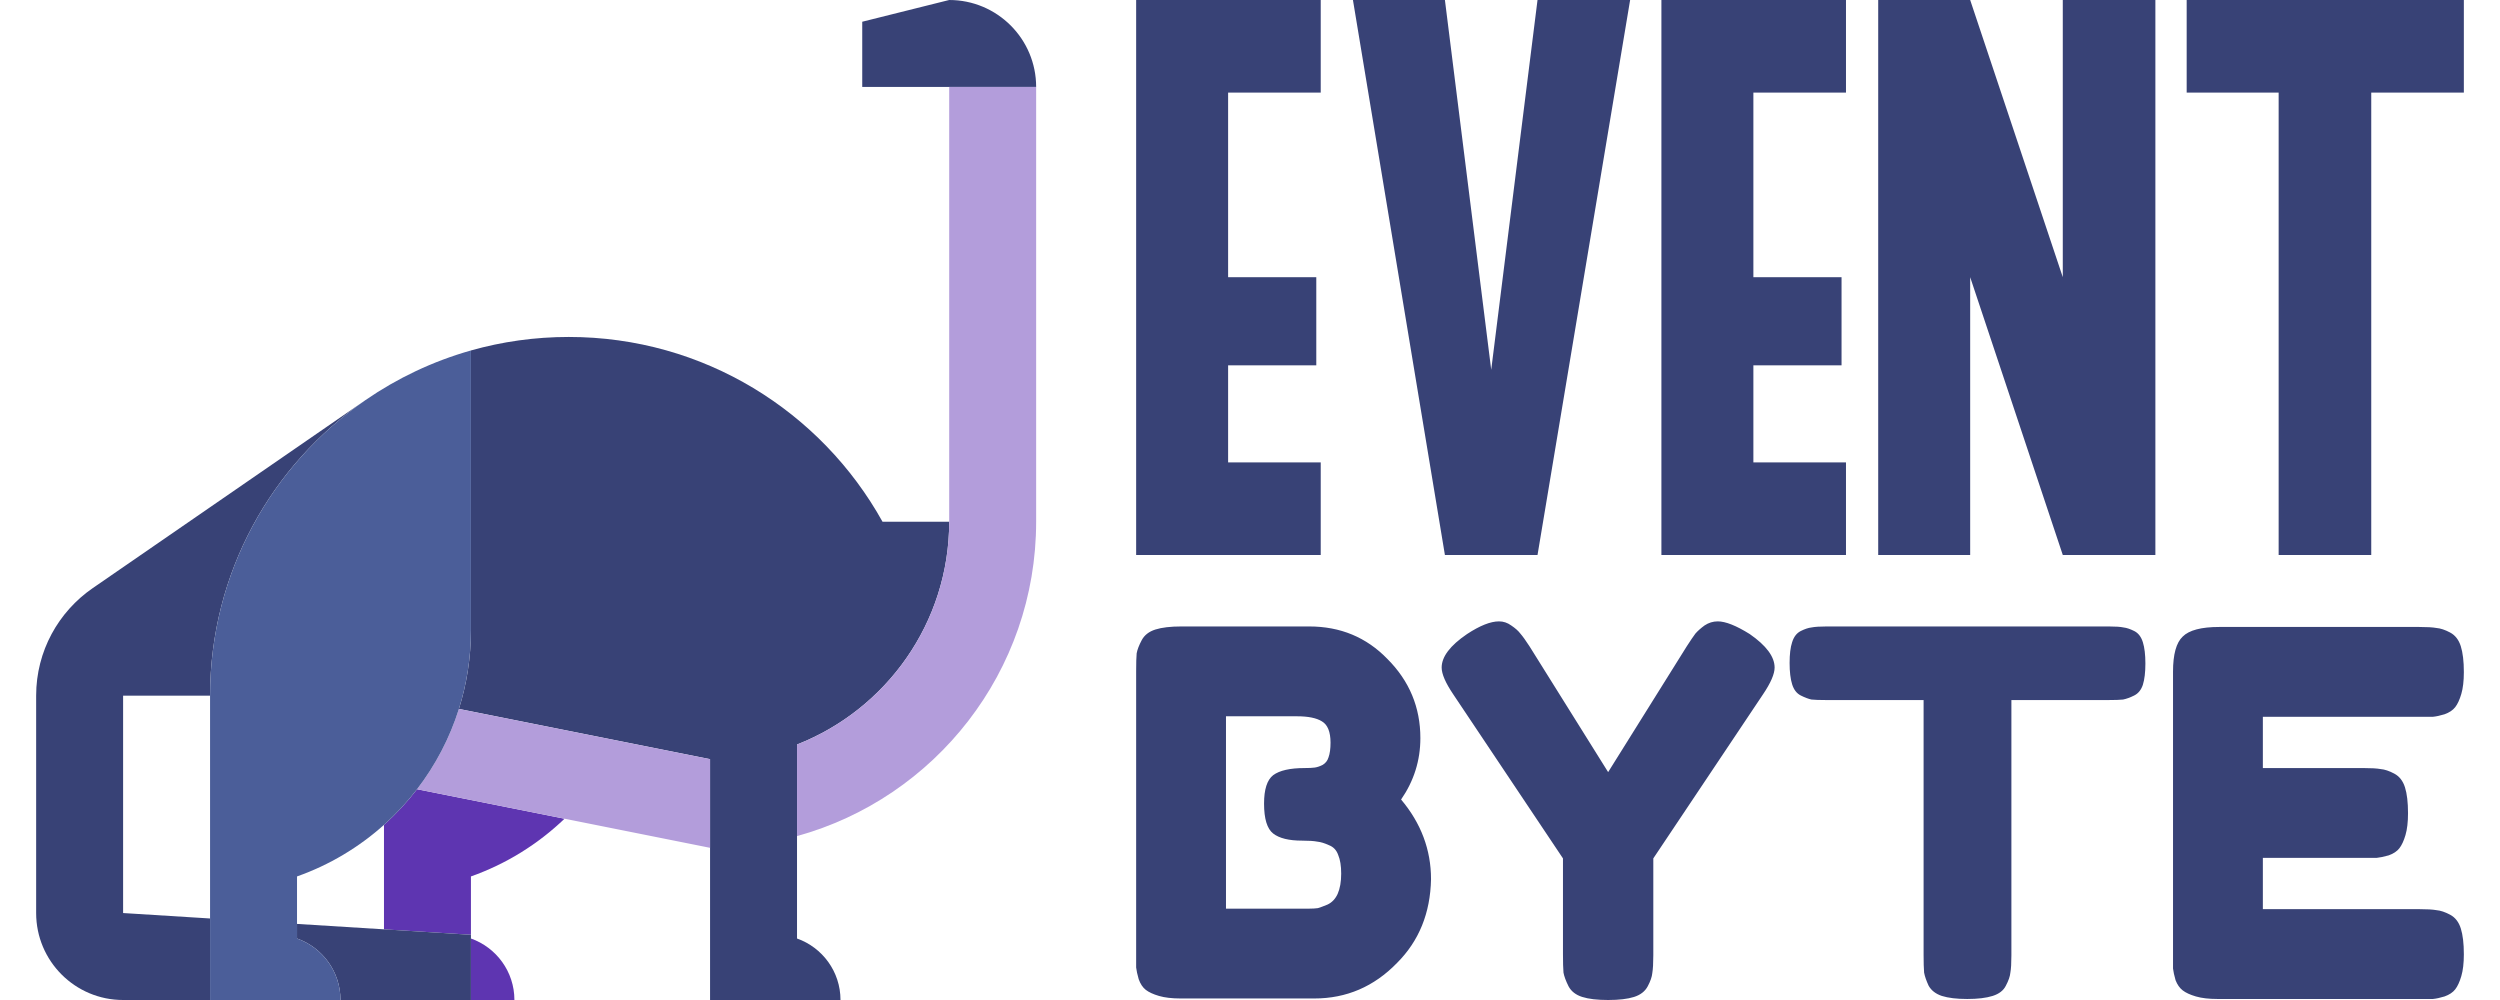
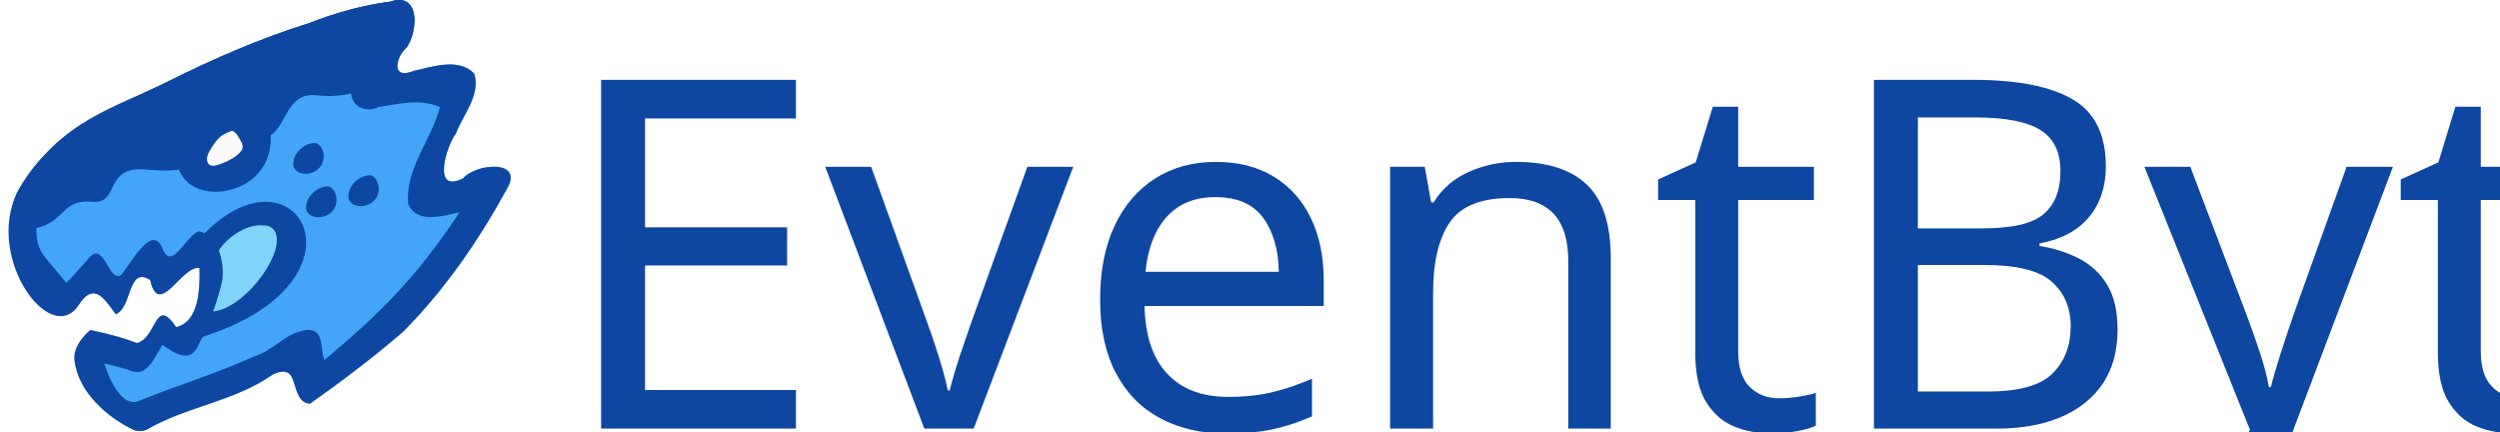
- <svg xmlns="http://www.w3.org/2000/svg" width="500" height="200" viewBox="0 0 500 200" id="svg2" version="1.1">
-   <defs id="defs4" />
-   <g id="layer1" transform="translate(0,-852.3622)">
+ <svg xmlns="http://www.w3.org/2000/svg" width="580" height="100" viewBox="0 0 580 100" id="svg2" version="1.1">
+   <defs id="defs4">
+     <clipPath id="clipPath171994" clipPathUnits="userSpaceOnUse">
+       <rect ry="2.088" rx="2.088" y="2285.378" x="1154.711" height="215.526" width="360.707" id="rect171996" style="opacity:0.66;fill:#00b0ff;fill-opacity:1;stroke:none;stroke-width:5;stroke-linecap:round;stroke-linejoin:round;stroke-miterlimit:4;stroke-dasharray:none;stroke-dashoffset:0;stroke-opacity:1" />
+     </clipPath>
+     <clipPath id="clipPath90806" clipPathUnits="userSpaceOnUse">
+       <rect ry="2.088" rx="2.054" y="2274.901" x="1067.237" height="286.62" width="183.264" id="rect90808" style="opacity:0.66;fill:#00b0ff;fill-opacity:1;stroke:none;stroke-width:5;stroke-linecap:round;stroke-linejoin:round;stroke-miterlimit:4;stroke-dasharray:none;stroke-dashoffset:0;stroke-opacity:1" />
+     </clipPath>
+     <clipPath clipPathUnits="userSpaceOnUse" id="clipPath171994-75">
+       <rect style="opacity:0.66;fill:#00b0ff;fill-opacity:1;stroke:none;stroke-width:5;stroke-linecap:round;stroke-linejoin:round;stroke-miterlimit:4;stroke-dasharray:none;stroke-dashoffset:0;stroke-opacity:1" id="rect171996-3" width="360.707" height="215.526" x="1154.711" y="2285.378" rx="2.088" ry="2.088" />
+     </clipPath>
+     <clipPath clipPathUnits="userSpaceOnUse" id="clipPath90806-5">
+       <rect style="opacity:0.66;fill:#00b0ff;fill-opacity:1;stroke:none;stroke-width:5;stroke-linecap:round;stroke-linejoin:round;stroke-miterlimit:4;stroke-dasharray:none;stroke-dashoffset:0;stroke-opacity:1" id="rect90808-6" width="183.264" height="286.62" x="1067.237" y="2274.901" rx="2.054" ry="2.088" />
+     </clipPath>
+     <clipPath id="clipPath171994-7" clipPathUnits="userSpaceOnUse">
+       <rect ry="2.088" rx="2.088" y="2285.378" x="1154.711" height="215.526" width="360.707" id="rect171996-5" style="opacity:0.66;fill:#00b0ff;fill-opacity:1;stroke:none;stroke-width:5;stroke-linecap:round;stroke-linejoin:round;stroke-miterlimit:4;stroke-dasharray:none;stroke-dashoffset:0;stroke-opacity:1" />
+     </clipPath>
+     <clipPath id="clipPath90806-3" clipPathUnits="userSpaceOnUse">
+       <rect ry="2.088" rx="2.054" y="2274.901" x="1067.237" height="286.62" width="183.264" id="rect90808-5" style="opacity:0.66;fill:#00b0ff;fill-opacity:1;stroke:none;stroke-width:5;stroke-linecap:round;stroke-linejoin:round;stroke-miterlimit:4;stroke-dasharray:none;stroke-dashoffset:0;stroke-opacity:1" />
+     </clipPath>
+     <clipPath clipPathUnits="userSpaceOnUse" id="clipPath171994-753562">
+       <rect style="opacity:0.66;fill:#00b0ff;fill-opacity:1;stroke:none;stroke-width:5;stroke-linecap:round;stroke-linejoin:round;stroke-miterlimit:4;stroke-dasharray:none;stroke-dashoffset:0;stroke-opacity:1" id="rect171996-9" width="360.707" height="215.526" x="1154.711" y="2285.378" rx="2.088" ry="2.088" />
+     </clipPath>
+     <clipPath clipPathUnits="userSpaceOnUse" id="clipPath90806-1">
+       <rect style="opacity:0.66;fill:#00b0ff;fill-opacity:1;stroke:none;stroke-width:5;stroke-linecap:round;stroke-linejoin:round;stroke-miterlimit:4;stroke-dasharray:none;stroke-dashoffset:0;stroke-opacity:1" id="rect90808-2" width="183.264" height="286.62" x="1067.237" y="2274.901" rx="2.054" ry="2.088" />
+     </clipPath>
+     <clipPath id="clipPath171994-7-70" clipPathUnits="userSpaceOnUse">
+       <rect ry="2.088" rx="2.088" y="2285.378" x="1154.711" height="215.526" width="360.707" id="rect171996-5-9" style="opacity:0.66;fill:#00b0ff;fill-opacity:1;stroke:none;stroke-width:5;stroke-linecap:round;stroke-linejoin:round;stroke-miterlimit:4;stroke-dasharray:none;stroke-dashoffset:0;stroke-opacity:1" />
+     </clipPath>
+     <clipPath id="clipPath90806-3-3" clipPathUnits="userSpaceOnUse">
+       <rect ry="2.088" rx="2.054" y="2274.901" x="1067.237" height="286.62" width="183.264" id="rect90808-5-6" style="opacity:0.66;fill:#00b0ff;fill-opacity:1;stroke:none;stroke-width:5;stroke-linecap:round;stroke-linejoin:round;stroke-miterlimit:4;stroke-dasharray:none;stroke-dashoffset:0;stroke-opacity:1" />
+     </clipPath>
+     <clipPath id="clipPath171994-753" clipPathUnits="userSpaceOnUse">
+       <rect ry="2.088" rx="2.088" y="2285.378" x="1154.711" height="215.526" width="360.707" id="rect171996-56" style="opacity:0.66;fill:#00b0ff;fill-opacity:1;stroke:none;stroke-width:5;stroke-linecap:round;stroke-linejoin:round;stroke-miterlimit:4;stroke-dasharray:none;stroke-dashoffset:0;stroke-opacity:1" />
+     </clipPath>
+     <clipPath id="clipPath90806-2" clipPathUnits="userSpaceOnUse">
+       <rect ry="2.088" rx="2.054" y="2274.901" x="1067.237" height="286.62" width="183.264" id="rect90808-9" style="opacity:0.66;fill:#00b0ff;fill-opacity:1;stroke:none;stroke-width:5;stroke-linecap:round;stroke-linejoin:round;stroke-miterlimit:4;stroke-dasharray:none;stroke-dashoffset:0;stroke-opacity:1" />
+     </clipPath>
+     <clipPath clipPathUnits="userSpaceOnUse" id="clipPath171994-75-0">
+       <rect style="opacity:0.66;fill:#00b0ff;fill-opacity:1;stroke:none;stroke-width:5;stroke-linecap:round;stroke-linejoin:round;stroke-miterlimit:4;stroke-dasharray:none;stroke-dashoffset:0;stroke-opacity:1" id="rect171996-3-62" width="360.707" height="215.526" x="1154.711" y="2285.378" rx="2.088" ry="2.088" />
+     </clipPath>
+     <clipPath clipPathUnits="userSpaceOnUse" id="clipPath90806-5-6">
+       <rect style="opacity:0.66;fill:#00b0ff;fill-opacity:1;stroke:none;stroke-width:5;stroke-linecap:round;stroke-linejoin:round;stroke-miterlimit:4;stroke-dasharray:none;stroke-dashoffset:0;stroke-opacity:1" id="rect90808-6-1" width="183.264" height="286.62" x="1067.237" y="2274.901" rx="2.054" ry="2.088" />
+     </clipPath>
+     <clipPath id="clipPath171994-7-1" clipPathUnits="userSpaceOnUse">
+       <rect ry="2.088" rx="2.088" y="2285.378" x="1154.711" height="215.526" width="360.707" id="rect171996-5-2" style="opacity:0.66;fill:#00b0ff;fill-opacity:1;stroke:none;stroke-width:5;stroke-linecap:round;stroke-linejoin:round;stroke-miterlimit:4;stroke-dasharray:none;stroke-dashoffset:0;stroke-opacity:1" />
+     </clipPath>
+     <clipPath id="clipPath90806-3-7" clipPathUnits="userSpaceOnUse">
+       <rect ry="2.088" rx="2.054" y="2274.901" x="1067.237" height="286.62" width="183.264" id="rect90808-5-0" style="opacity:0.66;fill:#00b0ff;fill-opacity:1;stroke:none;stroke-width:5;stroke-linecap:round;stroke-linejoin:round;stroke-miterlimit:4;stroke-dasharray:none;stroke-dashoffset:0;stroke-opacity:1" />
+     </clipPath>
+     <clipPath id="clipPath171994-7535" clipPathUnits="userSpaceOnUse">
+       <rect ry="2.088" rx="2.088" y="2285.378" x="1154.711" height="215.526" width="360.707" id="rect171996-6" style="opacity:0.66;fill:#00b0ff;fill-opacity:1;stroke:none;stroke-width:5;stroke-linecap:round;stroke-linejoin:round;stroke-miterlimit:4;stroke-dasharray:none;stroke-dashoffset:0;stroke-opacity:1" />
+     </clipPath>
+     <clipPath id="clipPath90806-29" clipPathUnits="userSpaceOnUse">
+       <rect ry="2.088" rx="2.054" y="2274.901" x="1067.237" height="286.62" width="183.264" id="rect90808-1" style="opacity:0.66;fill:#00b0ff;fill-opacity:1;stroke:none;stroke-width:5;stroke-linecap:round;stroke-linejoin:round;stroke-miterlimit:4;stroke-dasharray:none;stroke-dashoffset:0;stroke-opacity:1" />
+     </clipPath>
+     <clipPath clipPathUnits="userSpaceOnUse" id="clipPath171994-7-2">
+       <rect style="opacity:0.66;fill:#00b0ff;fill-opacity:1;stroke:none;stroke-width:5;stroke-linecap:round;stroke-linejoin:round;stroke-miterlimit:4;stroke-dasharray:none;stroke-dashoffset:0;stroke-opacity:1" id="rect171996-5-7" width="360.707" height="215.526" x="1154.711" y="2285.378" rx="2.088" ry="2.088" />
+     </clipPath>
+     <clipPath clipPathUnits="userSpaceOnUse" id="clipPath90806-3-0">
+       <rect style="opacity:0.66;fill:#00b0ff;fill-opacity:1;stroke:none;stroke-width:5;stroke-linecap:round;stroke-linejoin:round;stroke-miterlimit:4;stroke-dasharray:none;stroke-dashoffset:0;stroke-opacity:1" id="rect90808-5-9" width="183.264" height="286.62" x="1067.237" y="2274.901" rx="2.054" ry="2.088" />
+     </clipPath>
+     <clipPath clipPathUnits="userSpaceOnUse" id="clipPath171994-753-3">
+       <rect style="opacity:0.66;fill:#00b0ff;fill-opacity:1;stroke:none;stroke-width:5;stroke-linecap:round;stroke-linejoin:round;stroke-miterlimit:4;stroke-dasharray:none;stroke-dashoffset:0;stroke-opacity:1" id="rect171996-56-6" width="360.707" height="215.526" x="1154.711" y="2285.378" rx="2.088" ry="2.088" />
+     </clipPath>
+     <clipPath clipPathUnits="userSpaceOnUse" id="clipPath90806-2-0">
+       <rect style="opacity:0.66;fill:#00b0ff;fill-opacity:1;stroke:none;stroke-width:5;stroke-linecap:round;stroke-linejoin:round;stroke-miterlimit:4;stroke-dasharray:none;stroke-dashoffset:0;stroke-opacity:1" id="rect90808-9-6" width="183.264" height="286.62" x="1067.237" y="2274.901" rx="2.054" ry="2.088" />
+     </clipPath>
+     <clipPath id="clipPath171994-75-2" clipPathUnits="userSpaceOnUse">
+       <rect ry="2.088" rx="2.088" y="2285.378" x="1154.711" height="215.526" width="360.707" id="rect171996-3-6" style="opacity:0.66;fill:#00b0ff;fill-opacity:1;stroke:none;stroke-width:5;stroke-linecap:round;stroke-linejoin:round;stroke-miterlimit:4;stroke-dasharray:none;stroke-dashoffset:0;stroke-opacity:1" />
+     </clipPath>
+     <clipPath id="clipPath90806-5-1" clipPathUnits="userSpaceOnUse">
+       <rect ry="2.088" rx="2.054" y="2274.901" x="1067.237" height="286.62" width="183.264" id="rect90808-6-8" style="opacity:0.66;fill:#00b0ff;fill-opacity:1;stroke:none;stroke-width:5;stroke-linecap:round;stroke-linejoin:round;stroke-miterlimit:4;stroke-dasharray:none;stroke-dashoffset:0;stroke-opacity:1" />
+     </clipPath>
+     <clipPath clipPathUnits="userSpaceOnUse" id="clipPath171994-7-1-7">
+       <rect style="opacity:0.66;fill:#00b0ff;fill-opacity:1;stroke:none;stroke-width:5;stroke-linecap:round;stroke-linejoin:round;stroke-miterlimit:4;stroke-dasharray:none;stroke-dashoffset:0;stroke-opacity:1" id="rect171996-5-2-9" width="360.707" height="215.526" x="1154.711" y="2285.378" rx="2.088" ry="2.088" />
+     </clipPath>
+     <clipPath clipPathUnits="userSpaceOnUse" id="clipPath90806-3-7-2">
+       <rect style="opacity:0.66;fill:#00b0ff;fill-opacity:1;stroke:none;stroke-width:5;stroke-linecap:round;stroke-linejoin:round;stroke-miterlimit:4;stroke-dasharray:none;stroke-dashoffset:0;stroke-opacity:1" id="rect90808-5-0-0" width="183.264" height="286.62" x="1067.237" y="2274.901" rx="2.054" ry="2.088" />
+     </clipPath>
+     <clipPath id="clipPath171994-75356" clipPathUnits="userSpaceOnUse">
+       <rect ry="2.088" rx="2.088" y="2285.378" x="1154.711" height="215.526" width="360.707" id="rect171996-2" style="opacity:0.66;fill:#00b0ff;fill-opacity:1;stroke:none;stroke-width:5;stroke-linecap:round;stroke-linejoin:round;stroke-miterlimit:4;stroke-dasharray:none;stroke-dashoffset:0;stroke-opacity:1" />
+     </clipPath>
+     <clipPath id="clipPath90806-9" clipPathUnits="userSpaceOnUse">
+       <rect ry="2.088" rx="2.054" y="2274.901" x="1067.237" height="286.62" width="183.264" id="rect90808-12" style="opacity:0.66;fill:#00b0ff;fill-opacity:1;stroke:none;stroke-width:5;stroke-linecap:round;stroke-linejoin:round;stroke-miterlimit:4;stroke-dasharray:none;stroke-dashoffset:0;stroke-opacity:1" />
+     </clipPath>
+     <clipPath clipPathUnits="userSpaceOnUse" id="clipPath171994-7-7">
+       <rect style="opacity:0.66;fill:#00b0ff;fill-opacity:1;stroke:none;stroke-width:5;stroke-linecap:round;stroke-linejoin:round;stroke-miterlimit:4;stroke-dasharray:none;stroke-dashoffset:0;stroke-opacity:1" id="rect171996-5-0" width="360.707" height="215.526" x="1154.711" y="2285.378" rx="2.088" ry="2.088" />
+     </clipPath>
+     <clipPath clipPathUnits="userSpaceOnUse" id="clipPath90806-3-9">
+       <rect style="opacity:0.66;fill:#00b0ff;fill-opacity:1;stroke:none;stroke-width:5;stroke-linecap:round;stroke-linejoin:round;stroke-miterlimit:4;stroke-dasharray:none;stroke-dashoffset:0;stroke-opacity:1" id="rect90808-5-3" width="183.264" height="286.62" x="1067.237" y="2274.901" rx="2.054" ry="2.088" />
+     </clipPath>
+     <clipPath clipPathUnits="userSpaceOnUse" id="clipPath171994-753-6">
+       <rect style="opacity:0.66;fill:#00b0ff;fill-opacity:1;stroke:none;stroke-width:5;stroke-linecap:round;stroke-linejoin:round;stroke-miterlimit:4;stroke-dasharray:none;stroke-dashoffset:0;stroke-opacity:1" id="rect171996-56-0" width="360.707" height="215.526" x="1154.711" y="2285.378" rx="2.088" ry="2.088" />
+     </clipPath>
+     <clipPath clipPathUnits="userSpaceOnUse" id="clipPath90806-2-6">
+       <rect style="opacity:0.66;fill:#00b0ff;fill-opacity:1;stroke:none;stroke-width:5;stroke-linecap:round;stroke-linejoin:round;stroke-miterlimit:4;stroke-dasharray:none;stroke-dashoffset:0;stroke-opacity:1" id="rect90808-9-2" width="183.264" height="286.62" x="1067.237" y="2274.901" rx="2.054" ry="2.088" />
+     </clipPath>
+     <clipPath id="clipPath171994-75-6" clipPathUnits="userSpaceOnUse">
+       <rect ry="2.088" rx="2.088" y="2285.378" x="1154.711" height="215.526" width="360.707" id="rect171996-3-1" style="opacity:0.66;fill:#00b0ff;fill-opacity:1;stroke:none;stroke-width:5;stroke-linecap:round;stroke-linejoin:round;stroke-miterlimit:4;stroke-dasharray:none;stroke-dashoffset:0;stroke-opacity:1" />
+     </clipPath>
+     <clipPath id="clipPath90806-5-8" clipPathUnits="userSpaceOnUse">
+       <rect ry="2.088" rx="2.054" y="2274.901" x="1067.237" height="286.62" width="183.264" id="rect90808-6-7" style="opacity:0.66;fill:#00b0ff;fill-opacity:1;stroke:none;stroke-width:5;stroke-linecap:round;stroke-linejoin:round;stroke-miterlimit:4;stroke-dasharray:none;stroke-dashoffset:0;stroke-opacity:1" />
+     </clipPath>
+     <clipPath clipPathUnits="userSpaceOnUse" id="clipPath171994-7-1-9">
+       <rect style="opacity:0.66;fill:#00b0ff;fill-opacity:1;stroke:none;stroke-width:5;stroke-linecap:round;stroke-linejoin:round;stroke-miterlimit:4;stroke-dasharray:none;stroke-dashoffset:0;stroke-opacity:1" id="rect171996-5-2-2" width="360.707" height="215.526" x="1154.711" y="2285.378" rx="2.088" ry="2.088" />
+     </clipPath>
+     <clipPath clipPathUnits="userSpaceOnUse" id="clipPath90806-3-7-0">
+       <rect style="opacity:0.66;fill:#00b0ff;fill-opacity:1;stroke:none;stroke-width:5;stroke-linecap:round;stroke-linejoin:round;stroke-miterlimit:4;stroke-dasharray:none;stroke-dashoffset:0;stroke-opacity:1" id="rect90808-5-0-2" width="183.264" height="286.62" x="1067.237" y="2274.901" rx="2.054" ry="2.088" />
+     </clipPath>
+     <clipPath id="clipPath171994-8" clipPathUnits="userSpaceOnUse">
+       <rect ry="2.088" rx="2.088" y="2285.378" x="1154.711" height="215.526" width="360.707" id="rect171996-7" style="opacity:0.66;fill:#00b0ff;fill-opacity:1;stroke:none;stroke-width:5;stroke-linecap:round;stroke-linejoin:round;stroke-miterlimit:4;stroke-dasharray:none;stroke-dashoffset:0;stroke-opacity:1" />
+     </clipPath>
+     <clipPath id="clipPath90806-0" clipPathUnits="userSpaceOnUse">
+       <rect ry="2.088" rx="2.054" y="2274.901" x="1067.237" height="286.62" width="183.264" id="rect90808-4" style="opacity:0.66;fill:#00b0ff;fill-opacity:1;stroke:none;stroke-width:5;stroke-linecap:round;stroke-linejoin:round;stroke-miterlimit:4;stroke-dasharray:none;stroke-dashoffset:0;stroke-opacity:1" />
+     </clipPath>
+     <clipPath clipPathUnits="userSpaceOnUse" id="clipPath171994-75-8">
+       <rect style="opacity:0.66;fill:#00b0ff;fill-opacity:1;stroke:none;stroke-width:5;stroke-linecap:round;stroke-linejoin:round;stroke-miterlimit:4;stroke-dasharray:none;stroke-dashoffset:0;stroke-opacity:1" id="rect171996-3-0" width="360.707" height="215.526" x="1154.711" y="2285.378" rx="2.088" ry="2.088" />
+     </clipPath>
+     <clipPath clipPathUnits="userSpaceOnUse" id="clipPath90806-5-4">
+       <rect style="opacity:0.66;fill:#00b0ff;fill-opacity:1;stroke:none;stroke-width:5;stroke-linecap:round;stroke-linejoin:round;stroke-miterlimit:4;stroke-dasharray:none;stroke-dashoffset:0;stroke-opacity:1" id="rect90808-6-2" width="183.264" height="286.62" x="1067.237" y="2274.901" rx="2.054" ry="2.088" />
+     </clipPath>
+     <clipPath id="clipPath171994-7-9" clipPathUnits="userSpaceOnUse">
+       <rect ry="2.088" rx="2.088" y="2285.378" x="1154.711" height="215.526" width="360.707" id="rect171996-5-6" style="opacity:0.66;fill:#00b0ff;fill-opacity:1;stroke:none;stroke-width:5;stroke-linecap:round;stroke-linejoin:round;stroke-miterlimit:4;stroke-dasharray:none;stroke-dashoffset:0;stroke-opacity:1" />
+     </clipPath>
+     <clipPath id="clipPath90806-3-1" clipPathUnits="userSpaceOnUse">
+       <rect ry="2.088" rx="2.054" y="2274.901" x="1067.237" height="286.62" width="183.264" id="rect90808-5-04" style="opacity:0.66;fill:#00b0ff;fill-opacity:1;stroke:none;stroke-width:5;stroke-linecap:round;stroke-linejoin:round;stroke-miterlimit:4;stroke-dasharray:none;stroke-dashoffset:0;stroke-opacity:1" />
+     </clipPath>
+     <clipPath clipPathUnits="userSpaceOnUse" id="clipPath171994-753562-2">
+       <rect style="opacity:0.66;fill:#00b0ff;fill-opacity:1;stroke:none;stroke-width:5;stroke-linecap:round;stroke-linejoin:round;stroke-miterlimit:4;stroke-dasharray:none;stroke-dashoffset:0;stroke-opacity:1" id="rect171996-9-2" width="360.707" height="215.526" x="1154.711" y="2285.378" rx="2.088" ry="2.088" />
+     </clipPath>
+     <clipPath clipPathUnits="userSpaceOnUse" id="clipPath90806-1-2">
+       <rect style="opacity:0.66;fill:#00b0ff;fill-opacity:1;stroke:none;stroke-width:5;stroke-linecap:round;stroke-linejoin:round;stroke-miterlimit:4;stroke-dasharray:none;stroke-dashoffset:0;stroke-opacity:1" id="rect90808-2-0" width="183.264" height="286.62" x="1067.237" y="2274.901" rx="2.054" ry="2.088" />
+     </clipPath>
+     <clipPath id="clipPath171994-7-70-5" clipPathUnits="userSpaceOnUse">
+       <rect ry="2.088" rx="2.088" y="2285.378" x="1154.711" height="215.526" width="360.707" id="rect171996-5-9-5" style="opacity:0.66;fill:#00b0ff;fill-opacity:1;stroke:none;stroke-width:5;stroke-linecap:round;stroke-linejoin:round;stroke-miterlimit:4;stroke-dasharray:none;stroke-dashoffset:0;stroke-opacity:1" />
+     </clipPath>
+     <clipPath id="clipPath90806-3-3-2" clipPathUnits="userSpaceOnUse">
+       <rect ry="2.088" rx="2.054" y="2274.901" x="1067.237" height="286.62" width="183.264" id="rect90808-5-6-9" style="opacity:0.66;fill:#00b0ff;fill-opacity:1;stroke:none;stroke-width:5;stroke-linecap:round;stroke-linejoin:round;stroke-miterlimit:4;stroke-dasharray:none;stroke-dashoffset:0;stroke-opacity:1" />
+     </clipPath>
+     <clipPath id="clipPath171994-753-0" clipPathUnits="userSpaceOnUse">
+       <rect ry="2.088" rx="2.088" y="2285.378" x="1154.711" height="215.526" width="360.707" id="rect171996-56-2" style="opacity:0.66;fill:#00b0ff;fill-opacity:1;stroke:none;stroke-width:5;stroke-linecap:round;stroke-linejoin:round;stroke-miterlimit:4;stroke-dasharray:none;stroke-dashoffset:0;stroke-opacity:1" />
+     </clipPath>
+     <clipPath id="clipPath90806-2-8" clipPathUnits="userSpaceOnUse">
+       <rect ry="2.088" rx="2.054" y="2274.901" x="1067.237" height="286.62" width="183.264" id="rect90808-9-3" style="opacity:0.66;fill:#00b0ff;fill-opacity:1;stroke:none;stroke-width:5;stroke-linecap:round;stroke-linejoin:round;stroke-miterlimit:4;stroke-dasharray:none;stroke-dashoffset:0;stroke-opacity:1" />
+     </clipPath>
+     <clipPath clipPathUnits="userSpaceOnUse" id="clipPath171994-75-0-8">
+       <rect style="opacity:0.66;fill:#00b0ff;fill-opacity:1;stroke:none;stroke-width:5;stroke-linecap:round;stroke-linejoin:round;stroke-miterlimit:4;stroke-dasharray:none;stroke-dashoffset:0;stroke-opacity:1" id="rect171996-3-62-0" width="360.707" height="215.526" x="1154.711" y="2285.378" rx="2.088" ry="2.088" />
+     </clipPath>
+     <clipPath clipPathUnits="userSpaceOnUse" id="clipPath90806-5-6-4">
+       <rect style="opacity:0.66;fill:#00b0ff;fill-opacity:1;stroke:none;stroke-width:5;stroke-linecap:round;stroke-linejoin:round;stroke-miterlimit:4;stroke-dasharray:none;stroke-dashoffset:0;stroke-opacity:1" id="rect90808-6-1-0" width="183.264" height="286.62" x="1067.237" y="2274.901" rx="2.054" ry="2.088" />
+     </clipPath>
+     <clipPath id="clipPath171994-7-1-91" clipPathUnits="userSpaceOnUse">
+       <rect ry="2.088" rx="2.088" y="2285.378" x="1154.711" height="215.526" width="360.707" id="rect171996-5-2-96" style="opacity:0.66;fill:#00b0ff;fill-opacity:1;stroke:none;stroke-width:5;stroke-linecap:round;stroke-linejoin:round;stroke-miterlimit:4;stroke-dasharray:none;stroke-dashoffset:0;stroke-opacity:1" />
+     </clipPath>
+     <clipPath id="clipPath90806-3-7-25" clipPathUnits="userSpaceOnUse">
+       <rect ry="2.088" rx="2.054" y="2274.901" x="1067.237" height="286.62" width="183.264" id="rect90808-5-0-4" style="opacity:0.66;fill:#00b0ff;fill-opacity:1;stroke:none;stroke-width:5;stroke-linecap:round;stroke-linejoin:round;stroke-miterlimit:4;stroke-dasharray:none;stroke-dashoffset:0;stroke-opacity:1" />
+     </clipPath>
+     <clipPath id="clipPath171994-7535-4" clipPathUnits="userSpaceOnUse">
+       <rect ry="2.088" rx="2.088" y="2285.378" x="1154.711" height="215.526" width="360.707" id="rect171996-6-9" style="opacity:0.66;fill:#00b0ff;fill-opacity:1;stroke:none;stroke-width:5;stroke-linecap:round;stroke-linejoin:round;stroke-miterlimit:4;stroke-dasharray:none;stroke-dashoffset:0;stroke-opacity:1" />
+     </clipPath>
+     <clipPath id="clipPath90806-29-9" clipPathUnits="userSpaceOnUse">
+       <rect ry="2.088" rx="2.054" y="2274.901" x="1067.237" height="286.62" width="183.264" id="rect90808-1-3" style="opacity:0.66;fill:#00b0ff;fill-opacity:1;stroke:none;stroke-width:5;stroke-linecap:round;stroke-linejoin:round;stroke-miterlimit:4;stroke-dasharray:none;stroke-dashoffset:0;stroke-opacity:1" />
+     </clipPath>
+     <clipPath clipPathUnits="userSpaceOnUse" id="clipPath171994-7-2-6">
+       <rect style="opacity:0.66;fill:#00b0ff;fill-opacity:1;stroke:none;stroke-width:5;stroke-linecap:round;stroke-linejoin:round;stroke-miterlimit:4;stroke-dasharray:none;stroke-dashoffset:0;stroke-opacity:1" id="rect171996-5-7-0" width="360.707" height="215.526" x="1154.711" y="2285.378" rx="2.088" ry="2.088" />
+     </clipPath>
+     <clipPath clipPathUnits="userSpaceOnUse" id="clipPath90806-3-0-5">
+       <rect style="opacity:0.66;fill:#00b0ff;fill-opacity:1;stroke:none;stroke-width:5;stroke-linecap:round;stroke-linejoin:round;stroke-miterlimit:4;stroke-dasharray:none;stroke-dashoffset:0;stroke-opacity:1" id="rect90808-5-9-0" width="183.264" height="286.62" x="1067.237" y="2274.901" rx="2.054" ry="2.088" />
+     </clipPath>
+     <clipPath clipPathUnits="userSpaceOnUse" id="clipPath171994-753-3-2">
+       <rect style="opacity:0.66;fill:#00b0ff;fill-opacity:1;stroke:none;stroke-width:5;stroke-linecap:round;stroke-linejoin:round;stroke-miterlimit:4;stroke-dasharray:none;stroke-dashoffset:0;stroke-opacity:1" id="rect171996-56-6-9" width="360.707" height="215.526" x="1154.711" y="2285.378" rx="2.088" ry="2.088" />
+     </clipPath>
+     <clipPath clipPathUnits="userSpaceOnUse" id="clipPath90806-2-0-4">
+       <rect style="opacity:0.66;fill:#00b0ff;fill-opacity:1;stroke:none;stroke-width:5;stroke-linecap:round;stroke-linejoin:round;stroke-miterlimit:4;stroke-dasharray:none;stroke-dashoffset:0;stroke-opacity:1" id="rect90808-9-6-3" width="183.264" height="286.62" x="1067.237" y="2274.901" rx="2.054" ry="2.088" />
+     </clipPath>
+     <clipPath id="clipPath171994-75-2-5" clipPathUnits="userSpaceOnUse">
+       <rect ry="2.088" rx="2.088" y="2285.378" x="1154.711" height="215.526" width="360.707" id="rect171996-3-6-1" style="opacity:0.66;fill:#00b0ff;fill-opacity:1;stroke:none;stroke-width:5;stroke-linecap:round;stroke-linejoin:round;stroke-miterlimit:4;stroke-dasharray:none;stroke-dashoffset:0;stroke-opacity:1" />
+     </clipPath>
+     <clipPath id="clipPath90806-5-1-7" clipPathUnits="userSpaceOnUse">
+       <rect ry="2.088" rx="2.054" y="2274.901" x="1067.237" height="286.62" width="183.264" id="rect90808-6-8-4" style="opacity:0.66;fill:#00b0ff;fill-opacity:1;stroke:none;stroke-width:5;stroke-linecap:round;stroke-linejoin:round;stroke-miterlimit:4;stroke-dasharray:none;stroke-dashoffset:0;stroke-opacity:1" />
+     </clipPath>
+     <clipPath clipPathUnits="userSpaceOnUse" id="clipPath171994-7-1-7-3">
+       <rect style="opacity:0.66;fill:#00b0ff;fill-opacity:1;stroke:none;stroke-width:5;stroke-linecap:round;stroke-linejoin:round;stroke-miterlimit:4;stroke-dasharray:none;stroke-dashoffset:0;stroke-opacity:1" id="rect171996-5-2-9-1" width="360.707" height="215.526" x="1154.711" y="2285.378" rx="2.088" ry="2.088" />
+     </clipPath>
+     <clipPath clipPathUnits="userSpaceOnUse" id="clipPath90806-3-7-2-4">
+       <rect style="opacity:0.66;fill:#00b0ff;fill-opacity:1;stroke:none;stroke-width:5;stroke-linecap:round;stroke-linejoin:round;stroke-miterlimit:4;stroke-dasharray:none;stroke-dashoffset:0;stroke-opacity:1" id="rect90808-5-0-0-6" width="183.264" height="286.62" x="1067.237" y="2274.901" rx="2.054" ry="2.088" />
+     </clipPath>
+     <clipPath id="clipPath171994-75356-9" clipPathUnits="userSpaceOnUse">
+       <rect ry="2.088" rx="2.088" y="2285.378" x="1154.711" height="215.526" width="360.707" id="rect171996-2-4" style="opacity:0.66;fill:#00b0ff;fill-opacity:1;stroke:none;stroke-width:5;stroke-linecap:round;stroke-linejoin:round;stroke-miterlimit:4;stroke-dasharray:none;stroke-dashoffset:0;stroke-opacity:1" />
+     </clipPath>
+     <clipPath id="clipPath90806-9-2" clipPathUnits="userSpaceOnUse">
+       <rect ry="2.088" rx="2.054" y="2274.901" x="1067.237" height="286.62" width="183.264" id="rect90808-12-2" style="opacity:0.66;fill:#00b0ff;fill-opacity:1;stroke:none;stroke-width:5;stroke-linecap:round;stroke-linejoin:round;stroke-miterlimit:4;stroke-dasharray:none;stroke-dashoffset:0;stroke-opacity:1" />
+     </clipPath>
+     <clipPath clipPathUnits="userSpaceOnUse" id="clipPath171994-7-7-6">
+       <rect style="opacity:0.66;fill:#00b0ff;fill-opacity:1;stroke:none;stroke-width:5;stroke-linecap:round;stroke-linejoin:round;stroke-miterlimit:4;stroke-dasharray:none;stroke-dashoffset:0;stroke-opacity:1" id="rect171996-5-0-4" width="360.707" height="215.526" x="1154.711" y="2285.378" rx="2.088" ry="2.088" />
+     </clipPath>
+     <clipPath clipPathUnits="userSpaceOnUse" id="clipPath90806-3-9-1">
+       <rect style="opacity:0.66;fill:#00b0ff;fill-opacity:1;stroke:none;stroke-width:5;stroke-linecap:round;stroke-linejoin:round;stroke-miterlimit:4;stroke-dasharray:none;stroke-dashoffset:0;stroke-opacity:1" id="rect90808-5-3-2" width="183.264" height="286.62" x="1067.237" y="2274.901" rx="2.054" ry="2.088" />
+     </clipPath>
+     <clipPath clipPathUnits="userSpaceOnUse" id="clipPath171994-753-6-8">
+       <rect style="opacity:0.66;fill:#00b0ff;fill-opacity:1;stroke:none;stroke-width:5;stroke-linecap:round;stroke-linejoin:round;stroke-miterlimit:4;stroke-dasharray:none;stroke-dashoffset:0;stroke-opacity:1" id="rect171996-56-0-8" width="360.707" height="215.526" x="1154.711" y="2285.378" rx="2.088" ry="2.088" />
+     </clipPath>
+     <clipPath clipPathUnits="userSpaceOnUse" id="clipPath90806-2-6-9">
+       <rect style="opacity:0.66;fill:#00b0ff;fill-opacity:1;stroke:none;stroke-width:5;stroke-linecap:round;stroke-linejoin:round;stroke-miterlimit:4;stroke-dasharray:none;stroke-dashoffset:0;stroke-opacity:1" id="rect90808-9-2-2" width="183.264" height="286.62" x="1067.237" y="2274.901" rx="2.054" ry="2.088" />
+     </clipPath>
+     <clipPath id="clipPath171994-75-6-8" clipPathUnits="userSpaceOnUse">
+       <rect ry="2.088" rx="2.088" y="2285.378" x="1154.711" height="215.526" width="360.707" id="rect171996-3-1-8" style="opacity:0.66;fill:#00b0ff;fill-opacity:1;stroke:none;stroke-width:5;stroke-linecap:round;stroke-linejoin:round;stroke-miterlimit:4;stroke-dasharray:none;stroke-dashoffset:0;stroke-opacity:1" />
+     </clipPath>
+     <clipPath id="clipPath90806-5-8-8" clipPathUnits="userSpaceOnUse">
+       <rect ry="2.088" rx="2.054" y="2274.901" x="1067.237" height="286.62" width="183.264" id="rect90808-6-7-6" style="opacity:0.66;fill:#00b0ff;fill-opacity:1;stroke:none;stroke-width:5;stroke-linecap:round;stroke-linejoin:round;stroke-miterlimit:4;stroke-dasharray:none;stroke-dashoffset:0;stroke-opacity:1" />
+     </clipPath>
+     <clipPath clipPathUnits="userSpaceOnUse" id="clipPath171994-7-1-9-8">
+       <rect style="opacity:0.66;fill:#00b0ff;fill-opacity:1;stroke:none;stroke-width:5;stroke-linecap:round;stroke-linejoin:round;stroke-miterlimit:4;stroke-dasharray:none;stroke-dashoffset:0;stroke-opacity:1" id="rect171996-5-2-2-3" width="360.707" height="215.526" x="1154.711" y="2285.378" rx="2.088" ry="2.088" />
+     </clipPath>
+     <clipPath clipPathUnits="userSpaceOnUse" id="clipPath90806-3-7-0-8">
+       <rect style="opacity:0.66;fill:#00b0ff;fill-opacity:1;stroke:none;stroke-width:5;stroke-linecap:round;stroke-linejoin:round;stroke-miterlimit:4;stroke-dasharray:none;stroke-dashoffset:0;stroke-opacity:1" id="rect90808-5-0-2-3" width="183.264" height="286.62" x="1067.237" y="2274.901" rx="2.054" ry="2.088" />
+     </clipPath>
+   </defs>
+   <g id="layer1" transform="translate(0,-952.3622)">
    <g id="g3703" transform="translate(7.229904,0)">
-       <path style="font-style:normal;font-variant:normal;font-weight:500;font-stretch:normal;font-size:medium;line-height:125%;font-family:ZAPPAT;-inkscape-font-specification:'ZAPPAT Medium';letter-spacing:0px;word-spacing:0px;fill:#384276;fill-opacity:1;stroke:none;stroke-width:1px;stroke-linecap:butt;stroke-linejoin:miter;stroke-opacity:1" d="M 227.23 0 L 227.23 18.521 L 227.23 92.479 L 227.23 110.998 L 245.623 110.998 L 264.145 110.998 L 264.145 92.479 L 245.623 92.479 L 245.623 73.068 L 263.258 73.068 L 263.258 55.436 L 245.623 55.436 L 245.623 18.521 L 264.145 18.521 L 264.145 0 L 245.623 0 L 227.23 0 z M 270.588 0 L 288.982 110.998 L 307.504 110.998 L 326.025 0 L 307.504 0 L 298.244 73.957 L 288.982 0 L 270.588 0 z M 332.281 0 L 332.281 18.521 L 332.281 92.479 L 332.281 110.998 L 350.676 110.998 L 369.197 110.998 L 369.197 92.479 L 350.676 92.479 L 350.676 73.068 L 368.309 73.068 L 368.309 55.436 L 350.676 55.436 L 350.676 18.521 L 369.197 18.521 L 369.197 0 L 350.676 0 L 332.281 0 z M 375.641 0 L 375.641 110.998 L 394.035 110.998 L 394.035 55.436 L 412.557 110.998 L 431.076 110.998 L 431.076 0 L 412.557 0 L 412.557 55.436 L 394.035 0 L 375.641 0 z M 437.334 0 L 437.334 18.521 L 455.729 18.521 L 455.729 110.998 L 474.25 110.998 L 474.25 18.521 L 492.77 18.521 L 492.77 0 L 474.25 0 L 455.729 0 L 437.334 0 z " transform="translate(-7.229904,852.3622)" id="path3671" />
-       <path style="font-style:normal;font-variant:normal;font-weight:normal;font-stretch:normal;font-size:medium;line-height:125%;font-family:'Fredoka One';-inkscape-font-specification:'Fredoka One';letter-spacing:0px;word-spacing:0px;fill:#384276;fill-opacity:1;stroke:none;stroke-width:1px;stroke-linecap:butt;stroke-linejoin:miter;stroke-opacity:1" d="M 299.803 124.275 C 298.111 124.275 295.98 125.121 293.408 126.812 C 290.025 129.113 288.332 131.348 288.332 133.514 C 288.332 134.799 289.112 136.592 290.668 138.893 L 312.594 171.68 L 312.594 190.865 C 312.594 192.489 312.628 193.706 312.695 194.518 C 312.831 195.262 313.168 196.177 313.709 197.26 C 314.25 198.275 315.163 198.985 316.449 199.391 C 317.735 199.797 319.461 200 321.627 200 C 323.792 200 325.519 199.797 326.805 199.391 C 328.09 198.985 329.004 198.275 329.545 197.26 C 330.086 196.245 330.391 195.365 330.459 194.621 C 330.594 193.809 330.662 192.623 330.662 191.066 L 330.662 171.68 L 352.586 138.893 C 354.142 136.592 354.922 134.799 354.922 133.514 C 354.922 131.348 353.263 129.113 349.947 126.812 C 347.24 125.121 345.109 124.275 343.553 124.275 C 342.605 124.275 341.726 124.547 340.914 125.088 C 340.17 125.629 339.56 126.17 339.086 126.711 C 338.68 127.252 338.106 128.1 337.361 129.25 L 321.627 154.424 L 305.893 129.25 C 305.148 128.1 304.54 127.252 304.066 126.711 C 303.66 126.17 303.05 125.629 302.238 125.088 C 301.494 124.547 300.682 124.275 299.803 124.275 z M 236.264 125.291 C 234.098 125.291 232.374 125.494 231.088 125.9 C 229.802 126.306 228.887 127.016 228.346 128.031 C 227.804 129.046 227.467 129.926 227.332 130.67 C 227.264 131.414 227.23 132.599 227.23 134.223 L 227.23 190.561 L 227.23 193.504 C 227.298 194.113 227.468 194.891 227.738 195.838 C 228.077 196.785 228.549 197.497 229.158 197.971 C 229.767 198.444 230.646 198.849 231.797 199.188 C 232.947 199.526 234.403 199.695 236.162 199.695 L 262.859 199.695 C 269.288 199.695 274.803 197.327 279.404 192.59 C 283.803 188.191 286.07 182.609 286.205 175.842 C 286.205 169.954 284.209 164.641 280.217 159.904 C 282.788 156.182 284.074 152.089 284.074 147.623 C 284.074 141.465 281.875 136.186 277.477 131.787 C 273.281 127.456 268.07 125.291 261.844 125.291 L 236.264 125.291 z M 365.33 125.291 C 363.977 125.291 362.962 125.359 362.285 125.494 C 361.676 125.562 360.966 125.799 360.154 126.205 C 359.342 126.611 358.766 127.355 358.428 128.438 C 358.089 129.453 357.92 130.84 357.92 132.6 C 357.92 134.359 358.089 135.781 358.428 136.863 C 358.766 137.946 359.342 138.69 360.154 139.096 C 360.966 139.502 361.676 139.773 362.285 139.908 C 362.962 139.976 363.943 140.01 365.229 140.01 L 384.719 140.01 L 384.719 190.967 C 384.719 192.523 384.753 193.706 384.82 194.518 C 384.956 195.262 385.261 196.143 385.734 197.158 C 386.276 198.106 387.155 198.781 388.373 199.188 C 389.659 199.594 391.351 199.797 393.449 199.797 C 395.547 199.797 397.238 199.594 398.523 199.188 C 399.809 198.781 400.688 198.106 401.162 197.158 C 401.703 196.143 402.009 195.262 402.076 194.518 C 402.212 193.773 402.279 192.623 402.279 191.066 L 402.279 140.01 L 421.668 140.01 C 423.021 140.01 424.002 139.976 424.611 139.908 C 425.288 139.773 426.032 139.502 426.844 139.096 C 427.656 138.69 428.232 137.98 428.57 136.965 C 428.909 135.882 429.078 134.461 429.078 132.701 C 429.078 130.942 428.909 129.52 428.57 128.438 C 428.232 127.355 427.656 126.611 426.844 126.205 C 426.032 125.799 425.322 125.562 424.713 125.494 C 424.104 125.359 423.123 125.291 421.77 125.291 L 365.33 125.291 z M 443.844 125.393 C 440.257 125.393 437.821 126.035 436.535 127.32 C 435.249 128.538 434.605 130.873 434.605 134.324 L 434.605 190.764 L 434.605 193.707 C 434.673 194.316 434.843 195.094 435.113 196.041 C 435.452 196.921 435.926 197.599 436.535 198.072 C 437.144 198.546 438.023 198.951 439.174 199.289 C 440.324 199.627 441.78 199.797 443.539 199.797 L 483.736 199.797 L 486.578 199.797 C 487.255 199.729 488.032 199.56 488.912 199.289 C 489.86 198.951 490.571 198.478 491.045 197.869 C 491.519 197.26 491.923 196.379 492.262 195.229 C 492.6 194.078 492.77 192.625 492.77 190.865 C 492.77 188.7 492.566 186.973 492.16 185.688 C 491.754 184.402 491.044 183.489 490.029 182.947 C 489.014 182.406 488.101 182.101 487.289 182.033 C 486.545 181.898 485.394 181.83 483.838 181.83 L 452.572 181.83 L 452.572 171.578 L 472.469 171.578 L 475.311 171.578 C 475.987 171.51 476.799 171.341 477.746 171.07 C 478.693 170.732 479.405 170.257 479.879 169.648 C 480.353 169.039 480.759 168.16 481.098 167.01 C 481.436 165.859 481.604 164.404 481.604 162.645 C 481.604 160.479 481.402 158.754 480.996 157.469 C 480.59 156.183 479.878 155.27 478.863 154.729 C 477.848 154.187 476.935 153.882 476.123 153.814 C 475.379 153.679 474.228 153.611 472.672 153.611 L 452.572 153.611 L 452.572 143.359 L 483.736 143.359 L 486.578 143.359 C 487.255 143.292 488.032 143.122 488.912 142.852 C 489.86 142.513 490.571 142.039 491.045 141.43 C 491.519 140.821 491.923 139.941 492.262 138.791 C 492.6 137.641 492.77 136.185 492.77 134.426 C 492.77 132.26 492.566 130.536 492.16 129.25 C 491.754 127.964 491.044 127.049 490.029 126.508 C 489.014 125.966 488.101 125.663 487.289 125.596 C 486.545 125.46 485.394 125.393 483.838 125.393 L 443.844 125.393 z M 245.197 143.258 L 259.408 143.258 C 261.641 143.258 263.298 143.595 264.381 144.271 C 265.531 144.948 266.107 146.37 266.107 148.535 C 266.107 149.753 265.972 150.734 265.701 151.479 C 265.498 152.155 265.091 152.664 264.482 153.002 C 263.941 153.273 263.435 153.442 262.961 153.51 C 262.487 153.577 261.809 153.611 260.93 153.611 C 258.02 153.611 255.922 154.086 254.637 155.033 C 253.419 155.981 252.811 157.875 252.811 160.717 C 252.811 163.762 253.419 165.758 254.637 166.705 C 255.855 167.652 257.783 168.127 260.422 168.127 C 261.775 168.127 262.792 168.195 263.469 168.33 C 264.145 168.398 264.923 168.635 265.803 169.041 C 266.682 169.379 267.291 170.021 267.629 170.969 C 268.035 171.916 268.238 173.168 268.238 174.725 C 268.238 176.349 268.003 177.702 267.529 178.785 C 267.056 179.8 266.378 180.51 265.498 180.916 C 264.686 181.254 264.044 181.492 263.57 181.627 C 263.097 181.695 262.52 181.729 261.844 181.729 L 245.197 181.729 L 245.197 143.258 z " transform="translate(-7.229904,852.3622)" id="path3682" />
-       <g transform="matrix(0.4347826,0,0,0.4347826,0,852.3622)" id="g3643">
-         <g id="XMLID_1116_">
-           <path id="XMLID_1117_" style="fill:#5e35b1" d="m 220,460 c 0,-13.061 -8.349,-24.167 -20,-28.286 l 0,28.286 20,0 z" />
-           <path id="XMLID_1118_" style="fill:#5e35b1" d="m 160,379.434 0,48.066 40,2.5 0,-26.838 c 16.239,-5.74 30.876,-14.872 43.053,-26.552 l -67.846,-13.569 c -4.553,5.927 -9.646,11.415 -15.207,16.393 z" />
-           <path id="XMLID_1119_" style="fill:#384276" d="m 120,425 0,6.714 c 11.651,4.119 20,15.225 20,28.286 l 60,0 0,-30 -80,-5 z" />
-           <path id="XMLID_1120_" style="fill:#384276" d="m 40,420 0,-100 40,0 c 0,-56.392 28.293,-106.171 71.455,-135.93 0,-0.009 -125.471,86.498 -125.471,86.498 C 10.294,281.399 0,299.494 0,320 l 0,100 c 0,22.091 17.909,40 40,40 l 40,0 0,-37.5 -40,-2.5 z" />
-           <path id="XMLID_1121_" style="fill:#384276" d="m 420,0 -40,10 0,30 80,0 C 460,17.909 442.092,0 420,0 Z" />
-           <path id="XMLID_1122_" style="fill:#384276" d="m 420,240 -30.67,0 C 361.173,189.309 307.097,155 245,155 c -15.601,0 -30.695,2.167 -45,6.213 L 200,290 c 0,12.581 -1.94,24.707 -5.53,36.102 L 310,349.208 310,460 l 60,0 c 0,-13.061 -8.349,-24.167 -20,-28.286 l 0,-89.245 C 390.934,326.434 420,286.549 420,240 Z" />
-           <path id="XMLID_1123_" style="fill:#b39ddb" d="m 420,40 0,200 c 0,46.549 -29.066,86.434 -70,102.469 l 0,42.129 C 413.422,367.091 460,308.989 460,240 l 0,-200 -40,0 z" />
-           <path id="XMLID_1124_" style="fill:#b39ddb" d="m 194.47,326.102 c -4.254,13.5 -10.833,25.968 -19.263,36.94 L 310,390 310,349.208 194.47,326.102 Z" />
-           <path id="XMLID_1125_" style="fill:#4b5e99" d="m 120,431.714 0,-28.552 c 14.905,-5.269 28.458,-13.396 40,-23.728 5.561,-4.978 10.654,-10.466 15.207,-16.393 8.43,-10.972 15.009,-23.439 19.263,-36.94 C 198.06,314.707 200,302.581 200,290 l 0,-128.787 c -17.546,4.963 -33.9,12.759 -48.545,22.857 C 108.293,213.829 80,263.608 80,320 l 0,140 60,0 c 0,-13.061 -8.349,-24.167 -20,-28.286 z" />
+       <g id="g4049" transform="translate(11.91944,0)">
+         <g id="g3493" transform="translate(-9.941572,0)">
+           <text xml:space="preserve" style="font-style:normal;font-weight:normal;font-size:113.314px;line-height:125%;font-family:sans-serif;letter-spacing:0px;word-spacing:0px;fill:#0d47a1;fill-opacity:1;stroke:none;stroke-width:1px;stroke-linecap:butt;stroke-linejoin:miter;stroke-opacity:1" x="119.321" y="1051.795" id="text3362">
+             <tspan id="tspan3364" x="119.321" y="1051.795" style="font-style:normal;font-variant:normal;font-weight:500;font-stretch:normal;font-family:ZAPPAT;-inkscape-font-specification:'ZAPPAT Medium';fill:#0d47a1;fill-opacity:1">EventByte</tspan>
+           </text>
+           <g id="g4036" transform="matrix(1.071954,0,0,1.071954,-9.467816,-73.72509)">
+             <path style="opacity:1;fill:#42a5f5;fill-opacity:1;stroke-width:11.961" d="m 86.688,957.212 c -0.541,-6e-5 -1.157,0.109 -1.854,0.347 -6.008,0.782 -11.913,2.421 -17.575,4.634 -10.613,3.326 -20.839,7.741 -30.771,12.731 -11.625,5.697 -24.835,10.806 -31.705,22.535 -5.262,8.227 0.091,17.058 6.373,23.523 1.546,3.868 6.511,1.454 8.675,-2.049 3.462,-5.512 3.335,3.535 5.471,6.286 3.613,-1.393 2.512,-10.513 7.456,-7.419 1.887,8.522 6.821,-3.253 10.685,-2.583 0.077,4.304 0.004,11.567 -5.065,12.803 -4.62,-6.967 -4.423,4.464 -10.612,4.677 -4.665,-2.772 -11.68,-4.03 -10.16,3.268 0.129,6.703 5.8,11.414 11.345,14.184 0.91,0.46 1.994,0.437 2.939,0.105 8.59,-5.043 19.031,-6.138 27.29,-11.899 5.603,-5.762 3.427,5.929 8.172,6.222 6.937,-4.897 13.729,-10.015 20.158,-15.567 8.928,-8.973 16.227,-19.544 22.32,-30.623 4.231,-6.698 -6.368,-5.926 -9.277,-2.603 -6.848,3.556 -3.744,-6.863 -1.609,-9.669 1.595,-4.16 5.344,-8.271 4.008,-12.95 -3.455,-3.507 -8.911,-1.526 -13.122,-0.606 -4.942,1.999 -4.012,-2.86 -1.531,-5.07 2.217,-3.075 2.791,-10.278 -1.612,-10.279 z" id="path172262-0" />
+             <g style="fill:#0d47a1;fill-opacity:1" transform="matrix(2.040787,0,0,2.040787,-86.61109,584.3137)" id="g3384-4">
+               <path id="path172264-7" d="m 84.918,182.723 c -0.265,-3e-5 -0.567,0.053 -0.908,0.17 -2.944,0.383 -5.837,1.186 -8.612,2.271 -5.201,1.63 -10.211,3.793 -15.078,6.238 -5.697,2.792 -12.169,5.295 -15.536,11.042 -0.647,1.011 -0.966,2.041 -1.033,3.067 -0.004,0.066 -0.007,0.132 -0.01,0.198 0.009,0.494 0.268,1.708 2.683,1.194 3,-0.638 2.761,-3.102 5.861,-2.784 3.099,0.318 1.175,-3.865 5.801,-3.417 4.626,0.448 5.475,-0.509 6.768,-2.076 1.293,-1.566 3.008,-0.707 5.63,-1.223 2.622,-0.516 2.09,-5.056 5.8,-4.568 3.71,0.488 7.515,-1.637 7.515,-1.637 0,0 0.515,-0.734 0.49,-2.06 0.041,-0.142 1.275,-1.757 1.275,-1.757 0.462,-1.212 0.993,-1.209 0.957,-2.806 -0.087,-1.024 -0.558,-1.852 -1.603,-1.852 z" style="opacity:1;fill:#0d47a1;fill-opacity:1;stroke-width:11.961" />
+               <path id="path172266-6" d="m 68.279,193.091 c -3.745,0.29 -7.192,3.752 -6.751,7.599 1.307,3.375 6.474,2.817 8.46,0.35 1.975,-2.202 1.732,-6.272 -0.894,-7.811 -0.259,-0.099 -0.538,-0.139 -0.815,-0.138 z" style="opacity:1;fill:#0d47a1;fill-opacity:1;stroke-width:3.165" />
+               <path id="path172274-8" d="m 64.268,207.466 c 9.875,-10.03 18.388,5.164 -0.329,11.012 l 2.187,-5.95 -2.816,-4.548 z" style="fill:#0d47a1;fill-opacity:1;fill-rule:evenodd;stroke:none;stroke-width:0.837px;stroke-linecap:butt;stroke-linejoin:miter;stroke-opacity:1" />
+               <path id="path172278-9" d="m 84.918,182.723 c -0.265,-4e-5 -0.567,0.053 -0.908,0.17 -2.944,0.383 -5.837,1.186 -8.612,2.271 -5.201,1.63 -10.211,3.793 -15.078,6.238 -5.697,2.792 -11.234,4.107 -15.536,11.042 -4.302,6.935 3.014,17.284 6.109,12.658 1.696,-2.701 2.899,-0.403 3.945,0.945 1.771,-0.682 1.231,-5.151 3.654,-3.636 0.925,4.176 3.342,-1.594 5.236,-1.266 0.038,2.109 0.004,5.668 -2.482,6.273 -2.264,-3.414 -2.018,1.12 -4.157,1.681 -2.219,-0.873 -4.961,-1.377 -4.961,-1.377 0,0 -1.876,1.504 -1.677,3.192 0.406,3.445 3.458,5.99 6.175,7.348 0.446,0.226 0.977,0.214 1.44,0.051 4.209,-2.471 9.325,-3.008 13.372,-5.831 3.223,-1.587 1.679,2.905 4.004,3.049 3.399,-2.4 6.727,-4.907 9.877,-7.628 4.375,-4.397 7.951,-9.577 10.937,-15.005 2.073,-3.282 -3.12,-2.904 -4.546,-1.275 -3.355,1.743 -1.835,-3.363 -0.788,-4.738 0.782,-2.038 2.619,-4.053 1.964,-6.345 -1.693,-1.718 -4.366,-0.748 -6.43,-0.297 -2.421,0.979 -1.966,-1.401 -0.75,-2.484 1.086,-1.507 1.368,-5.036 -0.79,-5.037 z m -3.303,3.836 c 2.471,0.623 -0.354,3.296 -1.08,4.501 -1.781,1.681 0.037,4.03 2.157,3.017 2.15,-0.324 4.46,-0.928 6.546,0.007 -0.899,3.486 -3.707,6.496 -3.374,10.26 0.88,2.164 3.704,1.272 5.45,0.89 -4.769,7.22 -8.699,10.926 -14.329,15.664 -0.503,-1.104 0.084,-3.52 -2.099,-3.145 -2.07,0.316 -3.374,2.187 -5.386,2.771 -4.098,1.855 -7.862,2.982 -12.034,4.645 -2.352,1.242 -3.842,-3.91 -3.842,-3.91 0,0 2.175,0.531 2.822,0.787 1.698,0.667 2.435,-1.277 3.337,-2.752 1.134,0.769 2.935,2.142 3.825,0.009 0.836,-1.509 1.955,-4.228 2.518,-6.775 0.296,-1.954 -0.361,-4.752 -2.424,-5.28 -1.378,0.315 -2.931,4.387 -3.898,1.825 -1.105,-2.743 -3.362,1.584 -4.362,2.779 -1.312,1.017 -1.802,-3.609 -3.407,-1.812 -0.693,0.836 -2.431,2.693 -2.431,2.693 L 47.336,209.991 c -2.207,-2.669 -0.089,-7.27 2.495,-9.362 9.321,-5.93 16.925,-10.335 31.784,-14.07 z" style="opacity:1;fill:#0d47a1;fill-opacity:1;stroke-width:3.165" />
+               <path style="opacity:1;fill:#0d47a1;fill-opacity:1;stroke-width:3.165" d="m 75.906,197.877 c -1.232,0.096 -2.366,1.234 -2.221,2.5 0.43,1.11 2.13,0.927 2.784,0.115 0.65,-0.725 0.57,-2.064 -0.294,-2.57 -0.085,-0.032 -0.177,-0.046 -0.268,-0.045 z" id="path172280-0" />
+               <path id="path172282-6" d="m 81.749,201.305 c -1.232,0.096 -2.366,1.234 -2.221,2.5 0.43,1.11 2.13,0.927 2.784,0.115 0.65,-0.725 0.57,-2.064 -0.294,-2.57 -0.085,-0.032 -0.177,-0.046 -0.268,-0.045 z" style="opacity:1;fill:#0d47a1;fill-opacity:1;stroke-width:3.165" />
+               <path style="opacity:1;fill:#0d47a1;fill-opacity:1;stroke-width:3.165" d="m 77.27,202.485 c -1.232,0.096 -2.366,1.234 -2.221,2.5 0.43,1.11 2.13,0.927 2.784,0.115 0.65,-0.725 0.57,-2.064 -0.294,-2.57 -0.085,-0.032 -0.177,-0.046 -0.268,-0.045 z" id="path172284-8" />
+             </g>
+             <path style="opacity:1;fill:#fafafa;fill-opacity:1;stroke-width:3.165" d="m 50.492,985.561 c 0.562,0.048 1.092,0.764 1.35,1.218 0.433,0.834 1.193,1.747 0.848,2.744 -0.766,1.278 -2.133,2.036 -3.437,2.667 -0.669,0.278 -1.334,0.575 -2.036,0.759 -0.684,0.236 -1.582,0.22 -1.984,-0.486 -0.458,-0.923 0.049,-1.968 0.507,-2.794 0.739,-1.162 1.499,-2.386 2.638,-3.196 0.528,-0.232 0.877,-0.587 1.55,-0.702 0.186,-0.167 0.376,-0.225 0.564,-0.209 z" id="path172270-7" />
+             <path id="path172276-9" d="m 56.702,1005.971 c -3.359,-0.062 -7.398,2.714 -9.084,5.47 0.826,2.087 1.028,4.565 0.72,6.598 -0.489,2.21 -1.187,4.473 -1.954,6.593 7.3,-0.668 17.188,-14.657 12.675,-18.105 -0.509,-0.429 -1.2,-0.57 -1.851,-0.524 -0.167,-0.018 -0.335,-0.028 -0.505,-0.032 z" style="fill:#81d4fa;fill-opacity:1;fill-rule:evenodd;stroke:none;stroke-width:0.837px;stroke-linecap:butt;stroke-linejoin:miter;stroke-opacity:1" />
+           </g>
        </g>
-         <g id="g3607" />
-         <g id="g3609" />
-         <g id="g3611" />
-         <g id="g3613" />
-         <g id="g3615" />
-         <g id="g3617" />
-         <g id="g3619" />
-         <g id="g3621" />
-         <g id="g3623" />
-         <g id="g3625" />
-         <g id="g3627" />
-         <g id="g3629" />
-         <g id="g3631" />
-         <g id="g3633" />
-         <g id="g3635" />
      </g>
    </g>
  </g>
</svg>
